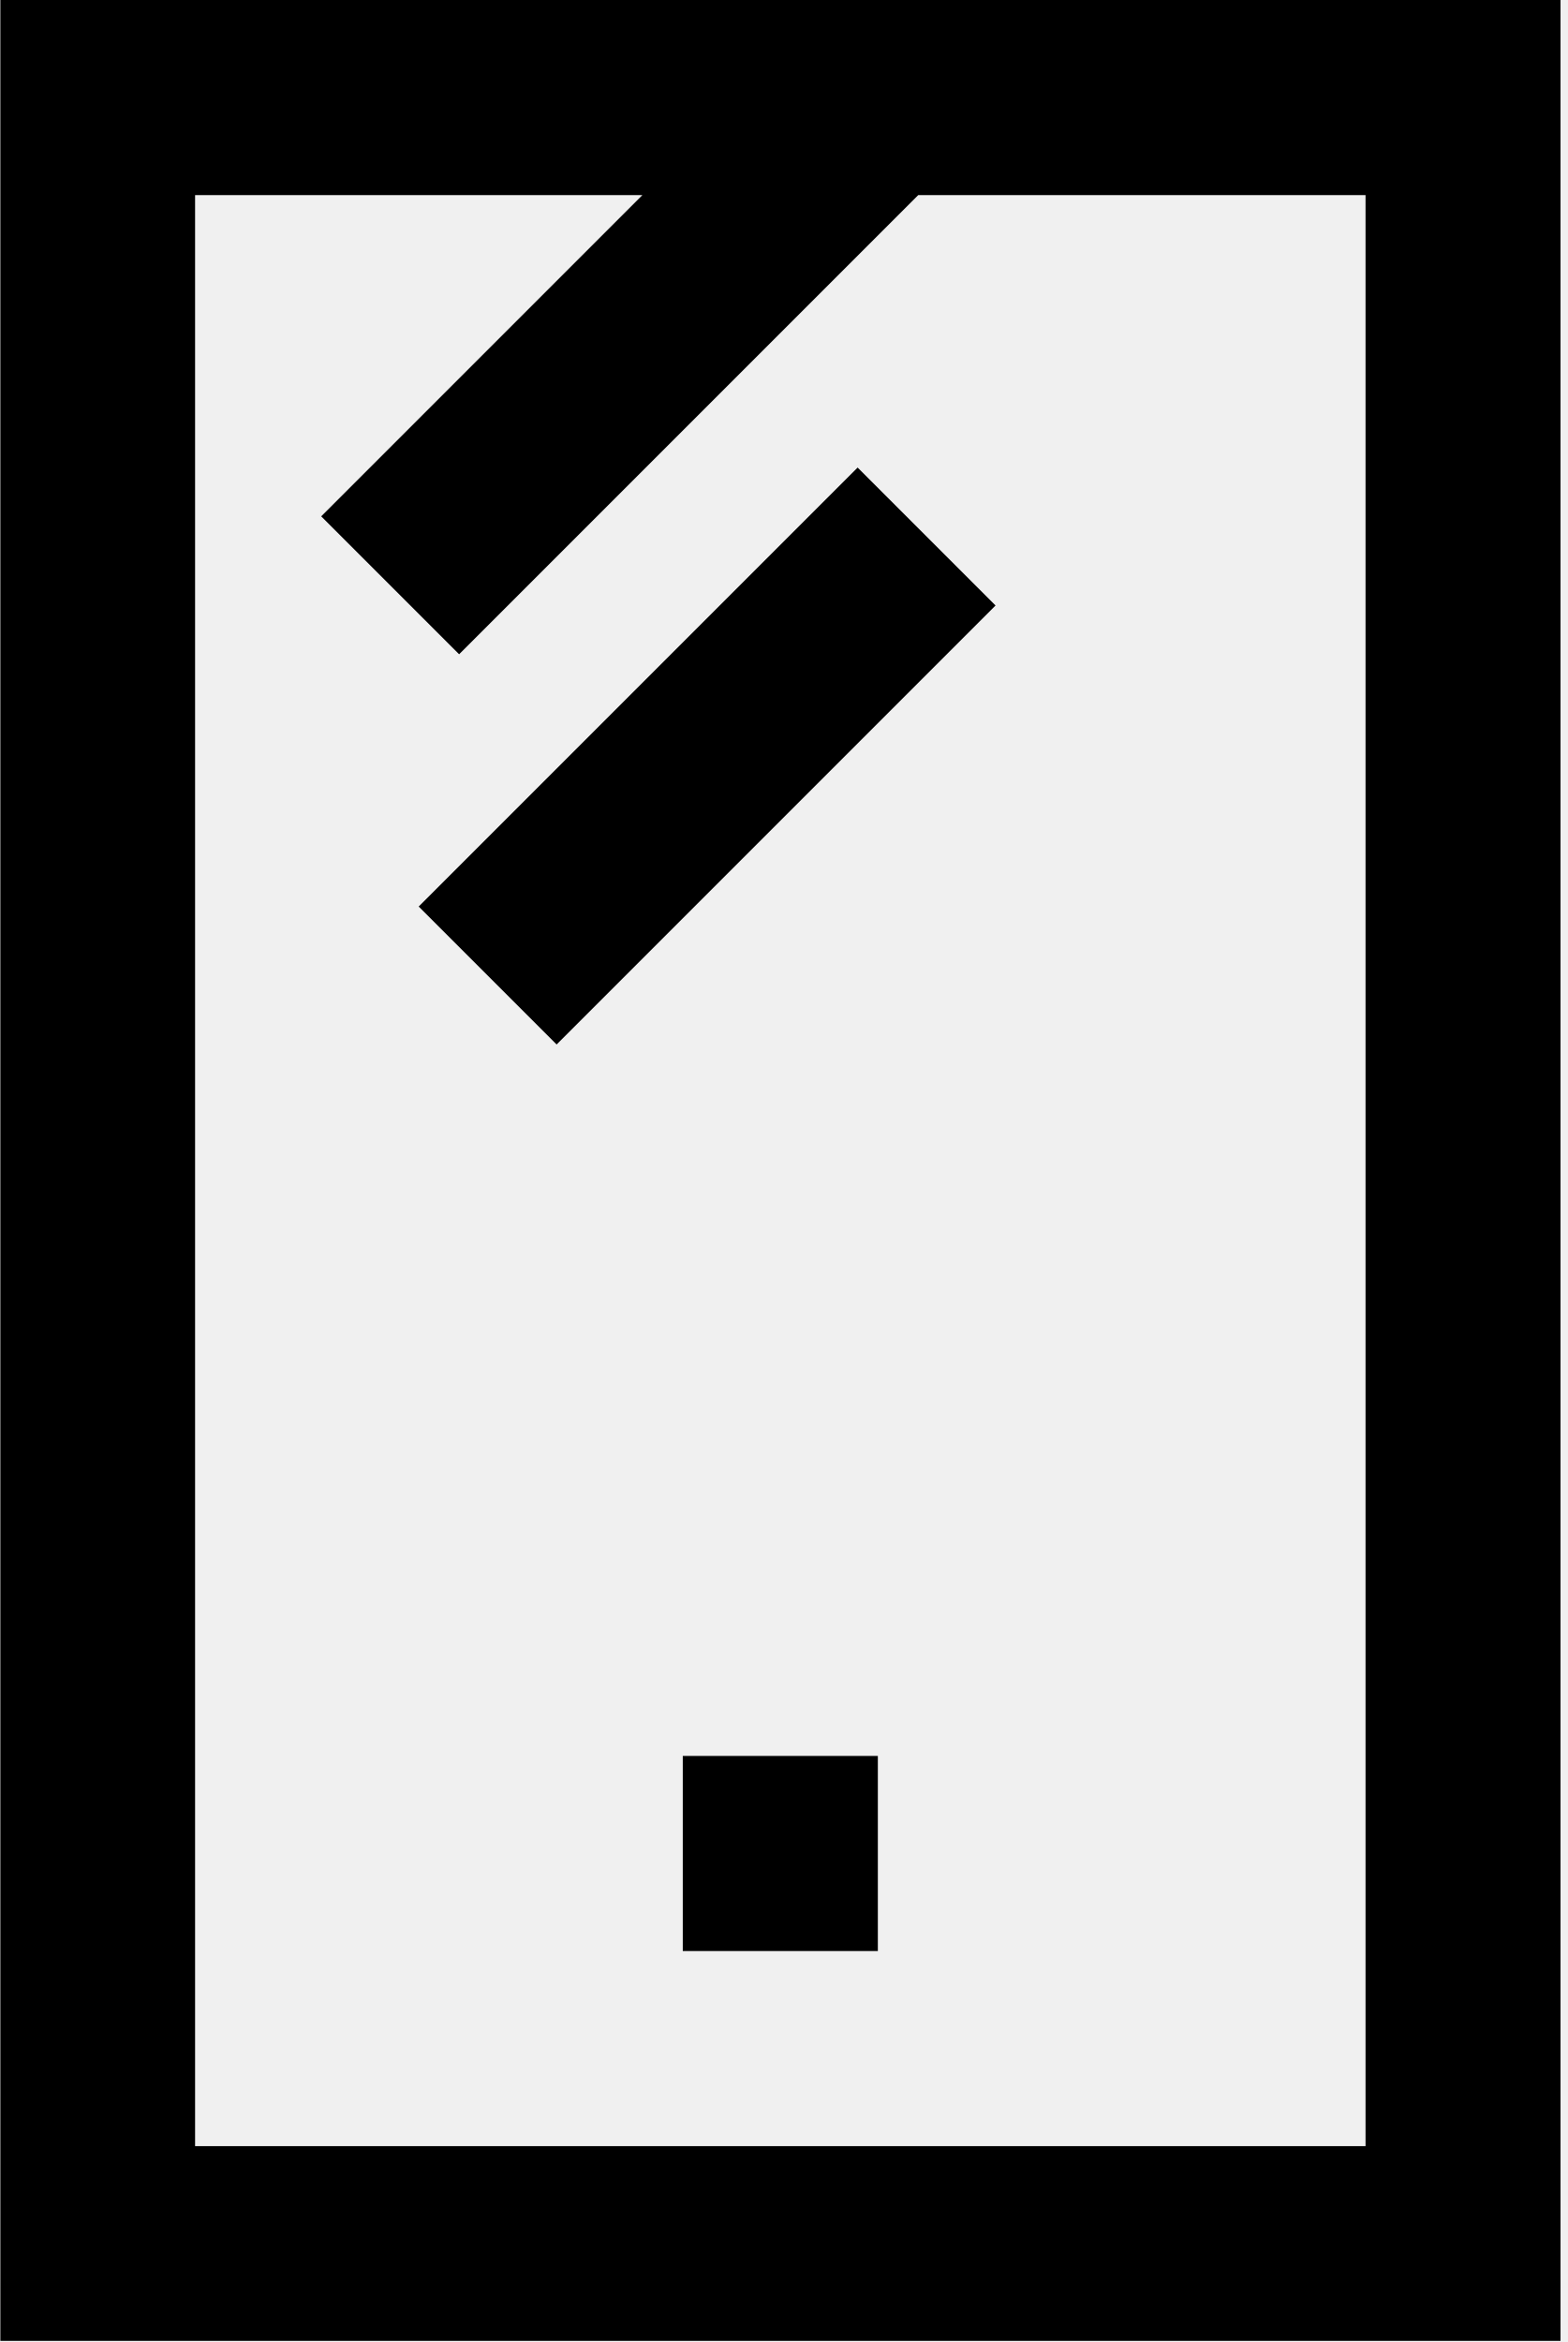
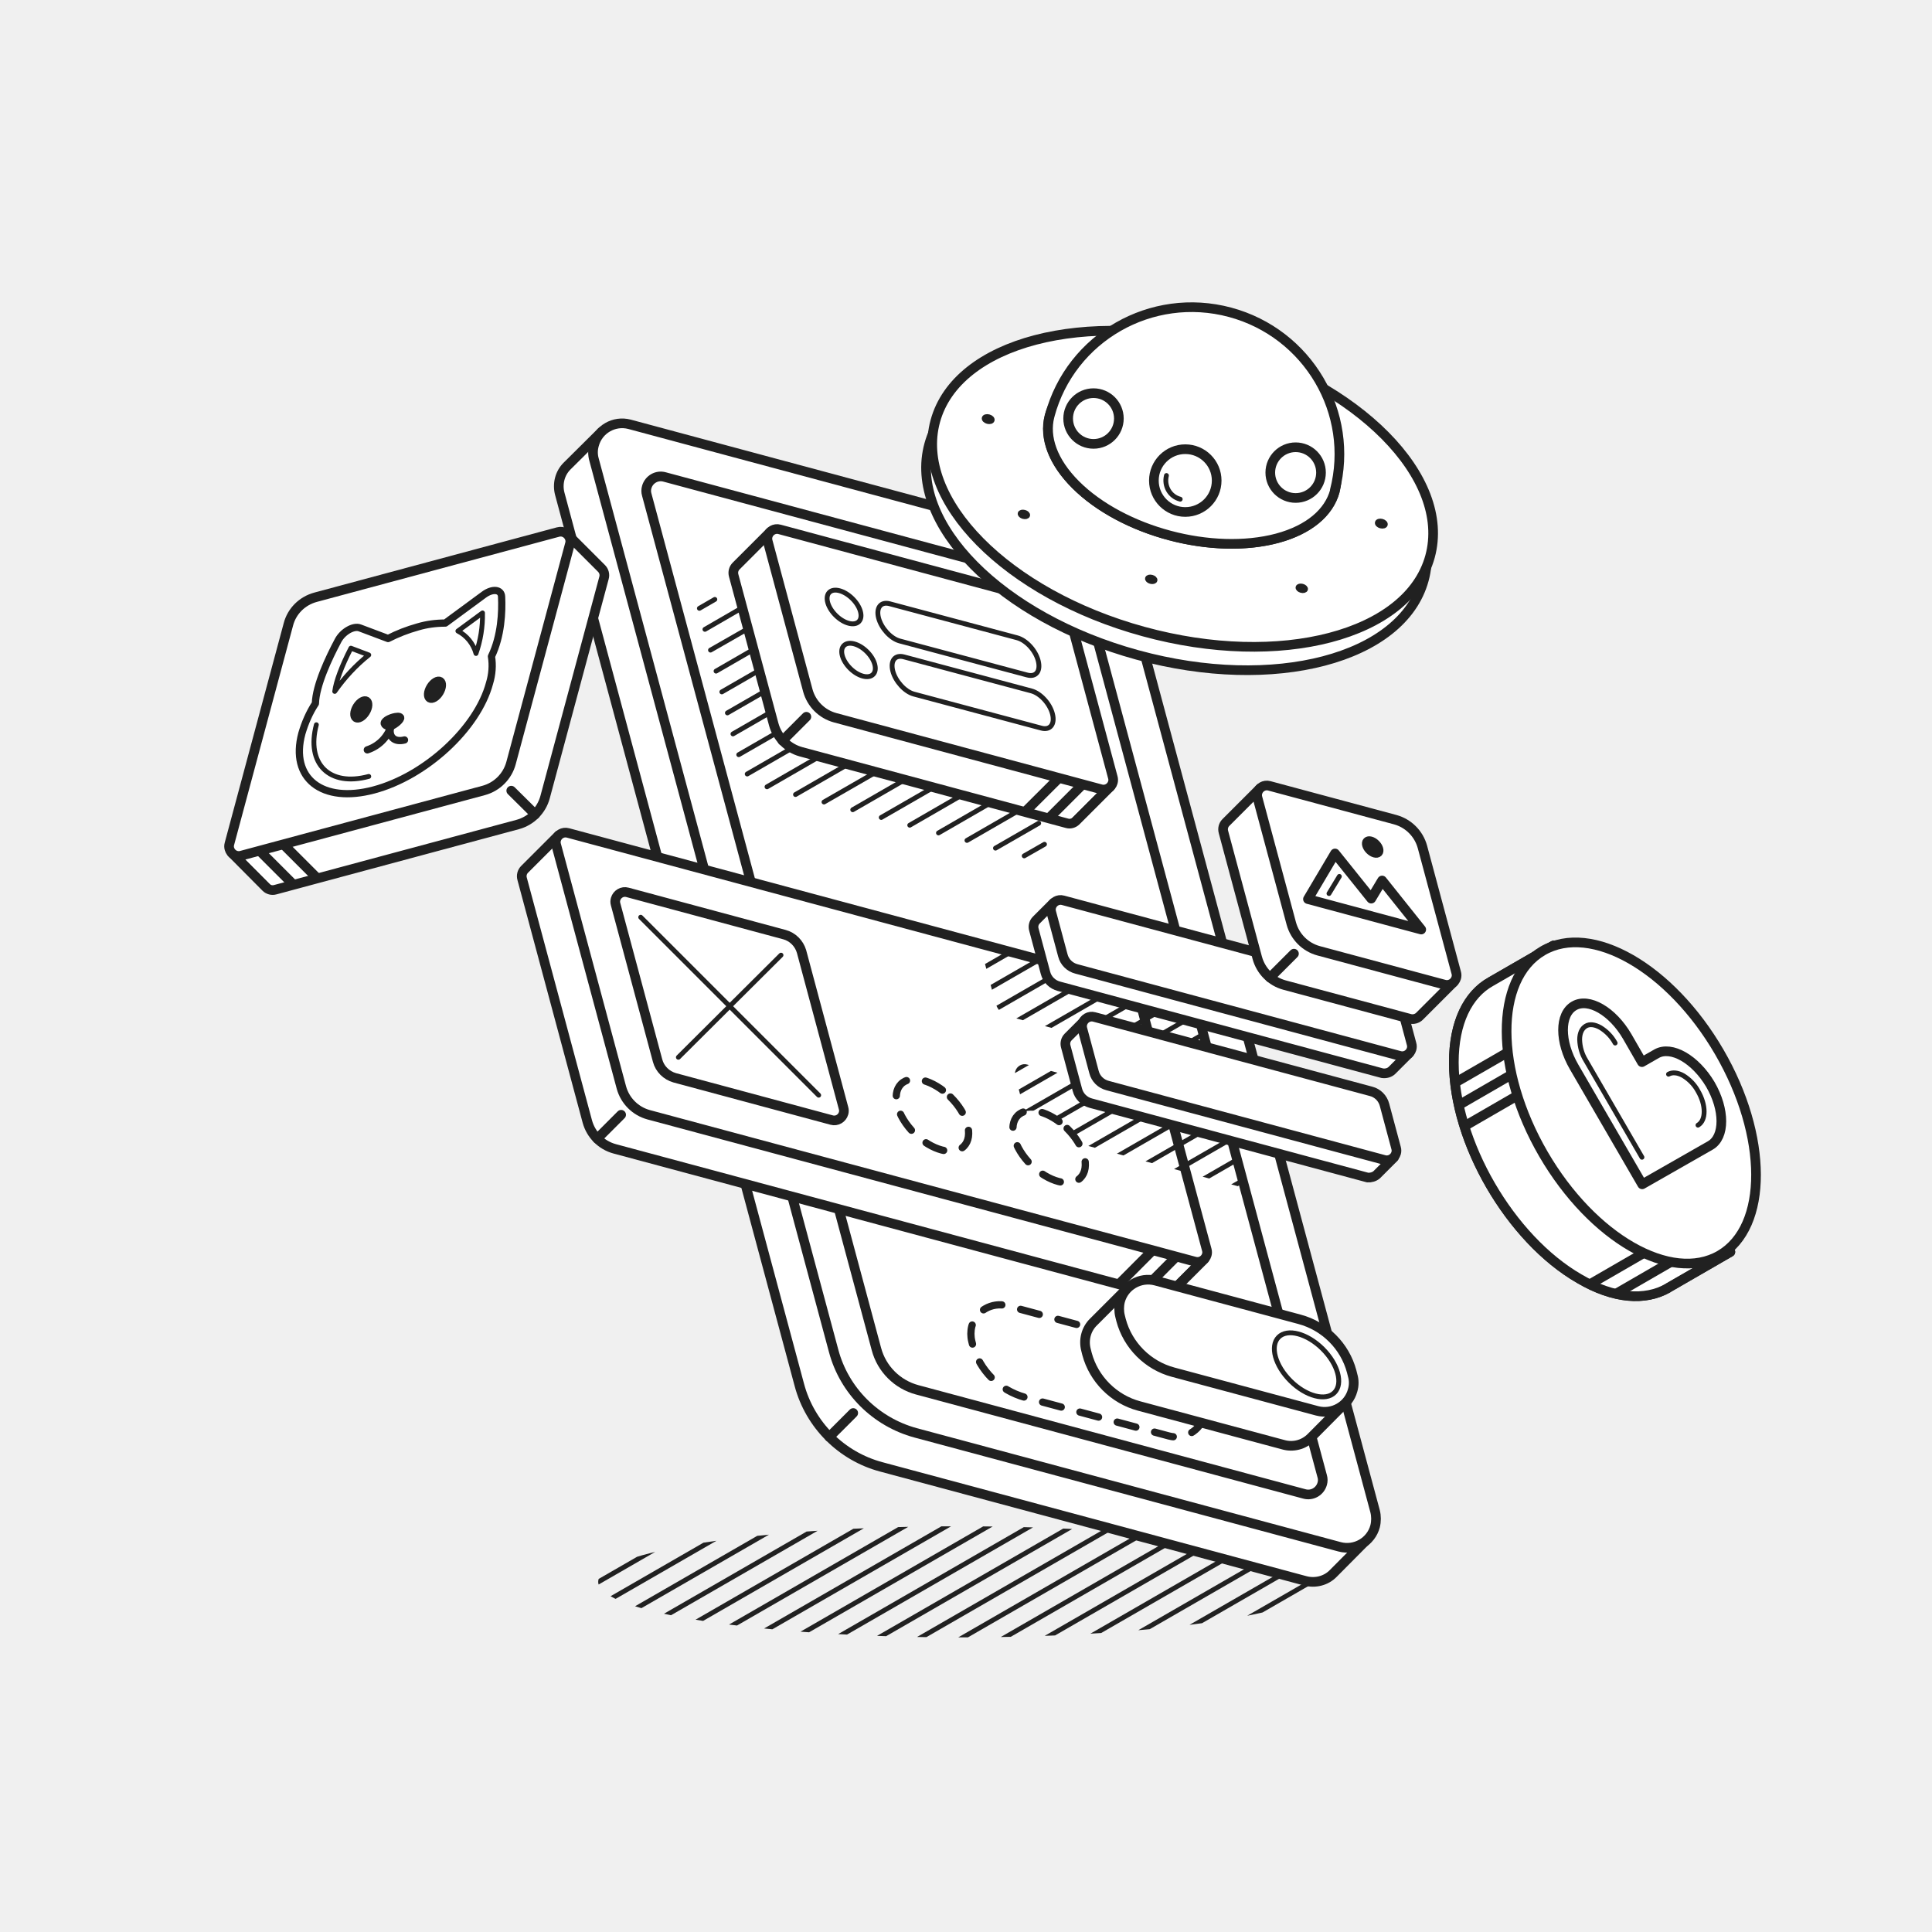
- <svg xmlns="http://www.w3.org/2000/svg" xmlns:xlink="http://www.w3.org/1999/xlink" width="81" height="121" viewBox="0 0 81 121">
-   <defs>
-     <path id="a" d="M.019 0H80.64v120.941H.019z" />
-   </defs>
-   <g fill="none" fill-rule="evenodd">
-     <g>
-       <mask id="b" fill="#fff">
-         <use xlink:href="#a" />
-       </mask>
-       <path fill="#000" d="M0 120.96h80.64V0H0v120.96zm70.56-10.08H10.08V10.08h23.113L16.597 26.677l7.126 7.126L47.447 10.08H70.56v100.8z" mask="url(#b)" />
-     </g>
-     <path fill="#000" d="M35.28 100.8h10.08V90.72H35.28zM21.635 46.837l22.68-22.68 7.127 7.126-22.68 22.68z" />
+ <svg xmlns="http://www.w3.org/2000/svg" xmlns:xlink="http://www.w3.org/1999/xlink" version="1.1" id="Isolation_Mode" x="0px" y="0px" viewBox="0 0 800 800" style="enable-background:new 0 0 800 800;" xml:space="preserve">
+   <style type="text/css">
+ 	.st0{clip-path:url(#SVGID_2_);}
+ 	.st1{fill:none;stroke:#212121;stroke-width:2;stroke-linecap:round;stroke-linejoin:round;}
+ 	.st2{fill:#FFFFFF;stroke:#212121;stroke-width:4;stroke-linecap:round;stroke-linejoin:round;}
+ 	.st3{clip-path:url(#SVGID_4_);}
+ 	.st4{fill:none;stroke:#212121;stroke-width:4;stroke-linecap:round;stroke-linejoin:round;}
+ 	.st5{clip-path:url(#SVGID_6_);}
+ 	.st6{clip-path:url(#SVGID_8_);}
+ 	.st7{clip-path:url(#SVGID_10_);}
+ 	.st8{clip-path:url(#SVGID_12_);}
+ 	.st9{fill:#FFE603;stroke:#212121;stroke-width:4;stroke-linecap:round;stroke-linejoin:round;}
+ 	.st10{fill:#212121;stroke:#212121;stroke-width:3;stroke-linecap:round;stroke-linejoin:round;}
+ 	.st11{clip-path:url(#SVGID_14_);}
+ 	.st12{fill:none;stroke:#212121;stroke-width:3;stroke-linecap:round;stroke-linejoin:round;}
+ 	.st13{fill:#FFFFFF;stroke:#212121;stroke-width:2;stroke-linecap:round;stroke-linejoin:round;}
+ 	.st14{fill:#FFFFFF;}
+ 	.st15{clip-path:url(#SVGID_16_);}
+ 	.st16{fill:#FFFFFF;stroke:#212121;stroke-width:3;stroke-linecap:round;stroke-linejoin:round;stroke-dasharray:8,8;}
+ 	.st17{fill:none;stroke:#212121;stroke-width:3;stroke-linecap:round;stroke-linejoin:round;stroke-dasharray:8,8;}
+ 	.st18{clip-path:url(#SVGID_18_);}
+ 	.st19{clip-path:url(#SVGID_20_);}
+ </style>
+   <g>
+     <defs>
+       <ellipse id="SVGID_1_" cx="397.7" cy="655" rx="150" ry="23" />
+     </defs>
+     <clipPath id="SVGID_2_">
+       <use xlink:href="#SVGID_1_" style="overflow:visible;" />
+     </clipPath>
+     <g class="st0">
+       <line class="st1" x1="-38.7" y1="730.1" x2="761.3" y2="269.1" />
+       <line class="st1" x1="-38.7" y1="740.1" x2="761.3" y2="279.1" />
+       <line class="st1" x1="-38.7" y1="750.1" x2="761.3" y2="289.1" />
+       <line class="st1" x1="-38.7" y1="760.1" x2="761.3" y2="299.1" />
+       <line class="st1" x1="-38.7" y1="770.1" x2="761.3" y2="309.1" />
+       <line class="st1" x1="-38.7" y1="780.1" x2="761.3" y2="319.1" />
+       <line class="st1" x1="-38.7" y1="790.1" x2="761.3" y2="329.1" />
+       <line class="st1" x1="-38.7" y1="800.1" x2="761.3" y2="339.1" />
+       <line class="st1" x1="-38.7" y1="810.1" x2="761.3" y2="349.1" />
+       <line class="st1" x1="-38.7" y1="820.1" x2="761.3" y2="359.1" />
+       <line class="st1" x1="-38.7" y1="830.1" x2="761.3" y2="369.1" />
+       <line class="st1" x1="-38.7" y1="840.1" x2="761.3" y2="379.1" />
+       <line class="st1" x1="-38.7" y1="850.1" x2="761.3" y2="389.1" />
+       <line class="st1" x1="-38.7" y1="860.1" x2="761.3" y2="399.1" />
+       <line class="st1" x1="-38.7" y1="870.1" x2="761.3" y2="409.1" />
+       <line class="st1" x1="-38.7" y1="880.1" x2="761.3" y2="419.1" />
+       <line class="st1" x1="-38.7" y1="890.1" x2="761.3" y2="429.1" />
+       <line class="st1" x1="-38.7" y1="900.1" x2="761.3" y2="439.1" />
+       <line class="st1" x1="-38.7" y1="910.1" x2="761.3" y2="449.1" />
+       <line class="st1" x1="-38.7" y1="920.1" x2="761.3" y2="459.1" />
+       <line class="st1" x1="-38.7" y1="930.1" x2="761.3" y2="469.1" />
+       <line class="st1" x1="-38.7" y1="940.1" x2="761.3" y2="479.1" />
+       <line class="st1" x1="-38.7" y1="950.1" x2="761.3" y2="489.1" />
+       <line class="st1" x1="-38.7" y1="960.1" x2="761.3" y2="499.1" />
+       <line class="st1" x1="-38.7" y1="970.1" x2="761.3" y2="509.1" />
+       <line class="st1" x1="-38.7" y1="980.1" x2="761.3" y2="519.1" />
+       <line class="st1" x1="-38.7" y1="990.1" x2="761.3" y2="529.1" />
+       <line class="st1" x1="-38.7" y1="1000.1" x2="761.3" y2="539.1" />
+       <line class="st1" x1="-38.7" y1="1010.1" x2="761.3" y2="549.1" />
+       <line class="st1" x1="-38.7" y1="1020.1" x2="761.3" y2="559.1" />
+       <line class="st1" x1="-38.7" y1="1030.1" x2="761.3" y2="569.1" />
+       <line class="st1" x1="-38.7" y1="1040.1" x2="761.3" y2="579.1" />
+       <line class="st1" x1="-38.7" y1="1050.1" x2="761.3" y2="589.1" />
+       <line class="st1" x1="-38.7" y1="1060.1" x2="761.3" y2="599.1" />
+       <line class="st1" x1="-38.7" y1="1070.1" x2="761.3" y2="609.1" />
+     </g>
+   </g>
+   <path class="st2" d="M249.1,178.8l-14.2,14.1l0,0c-3.1,3-4.2,7.5-3.1,11.6l99.2,369c4.4,16.5,17.4,29.5,33.9,33.9l175.6,47.2  c4.1,1.1,8.6,0,11.6-3.1l0,0l14.1-14.2L249.1,178.8z" />
+   <path class="st2" d="M436.3,222.9l-175.6-47.2c-6.4-1.7-13,2.1-14.7,8.5c-0.6,2-0.6,4.2,0,6.2l99.2,369  c4.4,16.5,17.4,29.4,33.9,33.9l175.6,47.2c6.4,1.7,13-2.1,14.7-8.5c0.5-2,0.5-4.2,0-6.2l-99.2-369  C465.7,240.2,452.8,227.3,436.3,222.9z" />
+   <path class="st2" d="M435.5,240.6l-160.3-43.1c-3.2-0.9-6.5,1-7.4,4.2c-0.3,1-0.3,2.1,0,3.1l95.1,353.8c2.2,8.3,8.7,14.7,16.9,16.9  l160.3,43.1c3.2,0.9,6.5-1,7.4-4.2c0.3-1,0.3-2.1,0-3.1l-95.1-353.8C450.2,249.3,443.7,242.8,435.5,240.6z" />
+   <path class="st2" d="M117.7,331.5l95.6-88.5l21.7-21.7l14.1,14.1c1,1,1.4,2.5,1,3.9l-24.4,90.8c-1.5,5.5-5.8,9.8-11.3,11.3  l-100.4,27c-1.4,0.4-2.9,0-3.9-1L96,353.2L117.7,331.5z" />
+   <g>
+     <defs>
+       <path id="SVGID_3_" d="M117.7,331.5l95.6-88.5l21.7-21.7l14.1,14.1c1,1,1.4,2.5,1,3.9l-24.4,90.8c-1.5,5.5-5.8,9.8-11.3,11.3    l-100.4,27c-1.4,0.4-2.9,0-3.9-1L96,353.2L117.7,331.5z" />
+     </defs>
+     <clipPath id="SVGID_4_">
+       <use xlink:href="#SVGID_3_" style="overflow:visible;" />
+     </clipPath>
+     <g class="st3">
+       <line class="st4" x1="137.2" y1="369.5" x2="104.8" y2="337.1" />
+       <line class="st4" x1="127.4" y1="372.2" x2="95" y2="339.8" />
+       <line class="st4" x1="117.6" y1="374.8" x2="85.2" y2="342.4" />
+     </g>
+   </g>
+   <path class="st2" d="M130.7,247.3l100.4-27c2.1-0.6,4.3,0.7,4.9,2.8c0.2,0.7,0.2,1.4,0,2.1L211.6,316c-1.5,5.5-5.8,9.8-11.3,11.3  l-100.4,27c-2.1,0.6-4.3-0.7-4.9-2.8c-0.2-0.7-0.2-1.4,0-2.1l24.4-90.8C120.8,253.1,125.1,248.8,130.7,247.3z" />
+   <line class="st4" x1="221.6" y1="337.2" x2="211.7" y2="327.4" />
+   <line class="st4" x1="343.4" y1="595" x2="353.3" y2="585.1" />
+   <path class="st2" d="M231.3,345.9L217.2,360l0,0c-1,1-1.4,2.5-1,3.9l27,100.5c1.5,5.5,5.8,9.8,11.3,11.3l226.2,60.8  c1.4,0.4,2.9,0,3.9-1l0,0l14.1-14.1L231.3,345.9z" />
+   <g>
+     <defs>
+       <path id="SVGID_5_" d="M231.3,345.9L217.2,360l0,0c-1,1-1.4,2.5-1,3.9l27,100.5c1.5,5.5,5.8,9.8,11.3,11.3l226.2,60.8    c1.4,0.4,2.9,0,3.9-1l0,0l14.1-14.1L231.3,345.9z" />
+     </defs>
+     <clipPath id="SVGID_6_">
+       <use xlink:href="#SVGID_5_" style="overflow:visible;" />
+     </clipPath>
+     <g class="st5">
+       <line class="st4" x1="451" y1="544.1" x2="483.3" y2="511.7" />
+       <line class="st4" x1="460.8" y1="546.7" x2="493.1" y2="514.3" />
+       <line class="st4" x1="470.6" y1="549.4" x2="503" y2="517" />
+     </g>
+   </g>
+   <path class="st2" d="M461.4,405.7l-226.2-60.8c-2.1-0.6-4.3,0.7-4.9,2.8c-0.2,0.7-0.2,1.4,0,2.1l27,100.5c1.5,5.5,5.8,9.8,11.3,11.3  l226.2,60.8c2.1,0.6,4.3-0.7,4.9-2.8c0.2-0.7,0.2-1.4,0-2.1l-27-100.4C471.2,411.5,466.9,407.1,461.4,405.7z" />
+   <line class="st4" x1="247.3" y1="471.5" x2="257.2" y2="461.6" />
+   <path class="st4" d="M324.8,387l-65-17.5c-2.1-0.6-4.3,0.7-4.9,2.8c-0.2,0.7-0.2,1.4,0,2.1l17.4,64.8c0.9,3.4,3.6,6.1,7.1,7.1  l65,17.5c2.1,0.6,4.3-0.7,4.9-2.8c0.2-0.7,0.2-1.4,0-2.1L331.9,394C330.9,390.6,328.2,387.9,324.8,387z" />
+   <line class="st1" x1="323.4" y1="395.5" x2="280.9" y2="437.8" />
+   <line class="st1" x1="339" y1="453.5" x2="265.3" y2="379.8" />
+   <g>
+     <defs>
+       <path id="SVGID_7_" d="M435.5,240.6l-160.3-43.1c-3.2-0.9-6.5,1-7.4,4.2c-0.3,1-0.3,2.1,0,3.1l95.1,353.8    c2.2,8.3,8.7,14.7,16.9,16.9l160.3,43.1c3.2,0.9,6.5-1,7.4-4.2c0.3-1,0.3-2.1,0-3.1l-95.1-353.8    C450.2,249.3,443.7,242.8,435.5,240.6z" />
+     </defs>
+     <clipPath id="SVGID_8_">
+       <use xlink:href="#SVGID_7_" style="overflow:visible;" />
+     </clipPath>
+     <g class="st6">
+       <g>
+         <defs>
+           <path id="SVGID_9_" d="M539.9,471.6l-114.6-30.8c-2.1-0.6-4.3,0.7-4.9,2.8c-0.2,0.7-0.2,1.4,0,2.1l4.8,17.9      c0.7,2.8,2.9,4.9,5.6,5.6L545.4,500c2.1,0.6,4.3-0.7,4.9-2.8c0.2-0.7,0.2-1.4,0-2.1l-4.8-17.9      C544.8,474.5,542.6,472.4,539.9,471.6z" />
+         </defs>
+         <clipPath id="SVGID_10_">
+           <use xlink:href="#SVGID_9_" style="overflow:visible;" />
+         </clipPath>
+         <g class="st7">
+           <line class="st1" x1="59.3" y1="521.2" x2="859.3" y2="60.2" />
+           <line class="st1" x1="59.3" y1="531.2" x2="859.3" y2="70.2" />
+           <line class="st1" x1="59.3" y1="541.2" x2="859.3" y2="80.2" />
+           <line class="st1" x1="59.3" y1="551.2" x2="859.3" y2="90.2" />
+           <line class="st1" x1="59.3" y1="561.2" x2="859.3" y2="100.2" />
+           <line class="st1" x1="59.3" y1="571.2" x2="859.3" y2="110.2" />
+           <line class="st1" x1="59.3" y1="581.2" x2="859.3" y2="120.2" />
+           <line class="st1" x1="59.3" y1="591.2" x2="859.3" y2="130.2" />
+           <line class="st1" x1="59.3" y1="601.2" x2="859.3" y2="140.2" />
+           <line class="st1" x1="59.3" y1="611.2" x2="859.3" y2="150.2" />
+           <line class="st1" x1="59.3" y1="621.2" x2="859.3" y2="160.2" />
+           <line class="st1" x1="59.3" y1="631.2" x2="859.3" y2="170.2" />
+           <line class="st1" x1="59.3" y1="641.2" x2="859.3" y2="180.2" />
+           <line class="st1" x1="59.3" y1="651.2" x2="859.3" y2="190.2" />
+           <line class="st1" x1="59.3" y1="661.2" x2="859.3" y2="200.2" />
+           <line class="st1" x1="59.3" y1="671.2" x2="859.3" y2="210.2" />
+           <line class="st1" x1="59.3" y1="681.2" x2="859.3" y2="220.2" />
+           <line class="st1" x1="59.3" y1="691.2" x2="859.3" y2="230.2" />
+           <line class="st1" x1="59.3" y1="701.2" x2="859.3" y2="240.2" />
+           <line class="st1" x1="59.3" y1="711.2" x2="859.3" y2="250.2" />
+           <line class="st1" x1="59.3" y1="721.2" x2="859.3" y2="260.2" />
+           <line class="st1" x1="59.3" y1="731.2" x2="859.3" y2="270.2" />
+           <line class="st1" x1="59.3" y1="741.2" x2="859.3" y2="280.2" />
+           <line class="st1" x1="59.3" y1="751.2" x2="859.3" y2="290.2" />
+           <line class="st1" x1="59.3" y1="761.2" x2="859.3" y2="300.2" />
+           <line class="st1" x1="59.3" y1="771.2" x2="859.3" y2="310.2" />
+           <line class="st1" x1="59.3" y1="781.2" x2="859.3" y2="320.2" />
+           <line class="st1" x1="59.3" y1="791.2" x2="859.3" y2="330.2" />
+           <line class="st1" x1="59.3" y1="801.2" x2="859.3" y2="340.2" />
+           <line class="st1" x1="59.3" y1="811.2" x2="859.3" y2="350.2" />
+           <line class="st1" x1="59.3" y1="821.2" x2="859.3" y2="360.2" />
+           <line class="st1" x1="59.3" y1="831.2" x2="859.3" y2="370.2" />
+           <line class="st1" x1="59.3" y1="841.2" x2="859.3" y2="380.2" />
+           <line class="st1" x1="59.3" y1="851.2" x2="859.3" y2="390.2" />
+           <line class="st1" x1="59.3" y1="861.2" x2="859.3" y2="400.2" />
+         </g>
+       </g>
+       <g>
+         <defs>
+           <path id="SVGID_11_" d="M546.2,428.5l-133.9-36c-2.1-0.6-4.3,0.7-4.9,2.8c-0.2,0.7-0.2,1.4,0,2.1l4.8,17.9      c0.7,2.8,2.9,4.9,5.6,5.6l133.9,36c2.1,0.6,4.3-0.7,4.9-2.8c0.2-0.7,0.2-1.4,0-2.1l-4.8-17.9C551.1,431.4,549,429.2,546.2,428.5      z" />
+         </defs>
+         <clipPath id="SVGID_12_">
+           <use xlink:href="#SVGID_11_" style="overflow:visible;" />
+         </clipPath>
+         <g class="st8">
+           <line class="st1" x1="59.3" y1="521.2" x2="859.3" y2="60.2" />
+           <line class="st1" x1="59.3" y1="531.2" x2="859.3" y2="70.2" />
+           <line class="st1" x1="59.3" y1="541.2" x2="859.3" y2="80.2" />
+           <line class="st1" x1="59.3" y1="551.2" x2="859.3" y2="90.2" />
+           <line class="st1" x1="59.3" y1="561.2" x2="859.3" y2="100.2" />
+           <line class="st1" x1="59.3" y1="571.2" x2="859.3" y2="110.2" />
+           <line class="st1" x1="59.3" y1="581.2" x2="859.3" y2="120.2" />
+           <line class="st1" x1="59.3" y1="591.2" x2="859.3" y2="130.2" />
+           <line class="st1" x1="59.3" y1="601.2" x2="859.3" y2="140.2" />
+           <line class="st1" x1="59.3" y1="611.2" x2="859.3" y2="150.2" />
+           <line class="st1" x1="59.3" y1="621.2" x2="859.3" y2="160.2" />
+           <line class="st1" x1="59.3" y1="631.2" x2="859.3" y2="170.2" />
+           <line class="st1" x1="59.3" y1="641.2" x2="859.3" y2="180.2" />
+           <line class="st1" x1="59.3" y1="651.2" x2="859.3" y2="190.2" />
+           <line class="st1" x1="59.3" y1="661.2" x2="859.3" y2="200.2" />
+           <line class="st1" x1="59.3" y1="671.2" x2="859.3" y2="210.2" />
+           <line class="st1" x1="59.3" y1="681.2" x2="859.3" y2="220.2" />
+           <line class="st1" x1="59.3" y1="691.2" x2="859.3" y2="230.2" />
+           <line class="st1" x1="59.3" y1="701.2" x2="859.3" y2="240.2" />
+           <line class="st1" x1="59.3" y1="711.2" x2="859.3" y2="250.2" />
+           <line class="st1" x1="59.3" y1="721.2" x2="859.3" y2="260.2" />
+           <line class="st1" x1="59.3" y1="731.2" x2="859.3" y2="270.2" />
+           <line class="st1" x1="59.3" y1="741.2" x2="859.3" y2="280.2" />
+           <line class="st1" x1="59.3" y1="751.2" x2="859.3" y2="290.2" />
+           <line class="st1" x1="59.3" y1="761.2" x2="859.3" y2="300.2" />
+           <line class="st1" x1="59.3" y1="771.2" x2="859.3" y2="310.2" />
+           <line class="st1" x1="59.3" y1="781.2" x2="859.3" y2="320.2" />
+           <line class="st1" x1="59.3" y1="791.2" x2="859.3" y2="330.2" />
+           <line class="st1" x1="59.3" y1="801.2" x2="859.3" y2="340.2" />
+           <line class="st1" x1="59.3" y1="811.2" x2="859.3" y2="350.2" />
+           <line class="st1" x1="59.3" y1="821.2" x2="859.3" y2="360.2" />
+           <line class="st1" x1="59.3" y1="831.2" x2="859.3" y2="370.2" />
+           <line class="st1" x1="59.3" y1="841.2" x2="859.3" y2="380.2" />
+           <line class="st1" x1="59.3" y1="851.2" x2="859.3" y2="390.2" />
+           <line class="st1" x1="59.3" y1="861.2" x2="859.3" y2="400.2" />
+         </g>
+       </g>
+     </g>
+   </g>
+   <path class="st9" d="M690.6,533.4l0.1-0.1l25.8-14.9l-73.2-126.9l-26,15l0,0c-9.5,5.3-15.3,16.9-15.3,33.4c0,32.9,23.3,73.1,52,89.6  C668.3,537.9,681.2,538.7,690.6,533.4L690.6,533.4L690.6,533.4z" />
+   <polyline class="st1" points="289.6,251.9 296,248.2 296,248.2 " />
+   <line class="st1" x1="307.8" y1="251.4" x2="291.9" y2="260.6" />
+   <line class="st1" x1="319.7" y1="254.6" x2="294.2" y2="269.2" />
+   <line class="st1" x1="331.5" y1="257.7" x2="296.5" y2="277.9" />
+   <line class="st1" x1="343.3" y1="260.9" x2="298.9" y2="286.5" />
+   <line class="st1" x1="355.2" y1="264.1" x2="301.2" y2="295.2" />
+   <line class="st1" x1="367" y1="267.3" x2="303.5" y2="303.9" />
+   <line class="st1" x1="378.8" y1="270.5" x2="305.9" y2="312.5" />
+   <polyline class="st1" points="309.4,320.5 390.7,273.6 390.7,273.6 " />
+   <polyline class="st1" points="317.6,325.8 402.5,276.8 402.5,276.8 " />
+   <line class="st1" x1="411.8" y1="281.5" x2="329.4" y2="329" />
+   <line class="st1" x1="416.2" y1="289" x2="341.2" y2="332.1" />
+   <line class="st1" x1="418.5" y1="297.6" x2="353.1" y2="335.3" />
+   <line class="st1" x1="420.8" y1="306.3" x2="364.9" y2="338.5" />
+   <line class="st1" x1="423.1" y1="314.9" x2="376.7" y2="341.7" />
+   <polyline class="st1" points="388.6,344.9 388.6,344.9 425.5,323.6 " />
+   <line class="st1" x1="427.8" y1="332.2" x2="400.4" y2="348" />
+   <line class="st1" x1="430.1" y1="340.9" x2="412.2" y2="351.2" />
+   <line class="st1" x1="432.5" y1="349.6" x2="424.1" y2="354.4" />
+   <path class="st2" d="M576.4,443.2l7.1-7.1l-9.5-9.4l-1.4-5.2c-0.7-2.8-2.9-4.9-5.7-5.6l-121.3-32.6l-9.4-9.4l-7.1,7.1l0,0  c-1,1-1.4,2.5-1,3.9l4.8,17.9c0.7,2.8,2.9,4.9,5.6,5.6l133.9,36C573.9,444.6,575.4,444.2,576.4,443.2z" />
+   <path class="st2" d="M570.1,486.4l7.1-7.1l-9.4-9.4l-1.4-5.2c-0.7-2.8-2.9-4.9-5.7-5.6l-101.9-27.4l-9.4-9.4l-7.1,7.1l0,0  c-1,1-1.4,2.5-1,3.9l4.8,17.9c0.7,2.8,2.9,4.9,5.6,5.6l114.6,30.8C567.6,487.7,569.1,487.3,570.1,486.4z" />
+   <path class="st2" d="M567.7,451.9l-114.6-30.8c-2.1-0.6-4.3,0.7-4.9,2.8c-0.2,0.7-0.2,1.4,0,2.1l4.8,17.9c0.7,2.8,2.9,4.9,5.6,5.6  l114.6,30.8c2.1,0.6,4.3-0.7,4.9-2.8c0.2-0.7,0.2-1.4,0-2.1l-4.8-17.9C572.6,454.8,570.5,452.6,567.7,451.9z" />
+   <path class="st2" d="M574.1,408.8l-133.9-36c-2.1-0.6-4.3,0.7-4.9,2.8c-0.2,0.7-0.2,1.4,0,2.1l4.8,17.9c0.7,2.8,2.9,4.9,5.6,5.6  l133.9,36c2.1,0.6,4.3-0.7,4.9-2.8c0.2-0.7,0.2-1.4,0-2.1l-4.8-17.9C579,411.6,576.8,409.5,574.1,408.8z" />
+   <path class="st2" d="M587.8,420.8l14.1-14.1l-80.2-80.2l-14.1,14.1l0,0c-1,1-1.4,2.5-1,3.9l14,52.1c1.5,5.5,5.8,9.8,11.3,11.3  l52.1,14C585.3,422.2,586.8,421.8,587.8,420.8z" />
+   <path class="st2" d="M577.7,339.4l-52.1-14c-2.1-0.6-4.3,0.7-4.9,2.8c-0.2,0.7-0.2,1.4,0,2.1l14,52.1c1.5,5.5,5.8,9.8,11.3,11.3  l52.1,14c2.1,0.6,4.3-0.7,4.9-2.8c0.2-0.7,0.2-1.4,0-2.1l-14-52.1C587.5,345.2,583.2,340.9,577.7,339.4z" />
+   <polygon class="st2" points="588.5,384.9 572.3,364.6 567.8,372.1 552.8,353.4 541.6,372.3 " />
+   <ellipse transform="matrix(0.7033 -0.7109 0.7109 0.7033 -80.6629 508.1606)" class="st10" cx="568.4" cy="350.7" rx="2.1" ry="3.6" />
+   <line class="st1" x1="554.6" y1="362.9" x2="550.3" y2="370" />
+   <path class="st2" d="M445.6,339.9l14.1-14.1l-21.7-21.7l-8-29.8c-1.5-5.5-5.8-9.8-11.3-11.3l-78.1-21l0,0l-21.7-21.7l-14.1,14.1l0,0  c-1,1-1.4,2.5-1,3.9l16.6,61.7c1.5,5.5,5.8,9.8,11.3,11.3l110.1,29.6C443.1,341.3,444.6,340.9,445.6,339.9z" />
+   <g>
+     <defs>
+       <path id="SVGID_13_" d="M445.6,339.9l14.1-14.1l-21.7-21.7l-8-29.8c-1.5-5.5-5.8-9.8-11.3-11.3l-78.1-21l0,0l-21.7-21.7    l-14.1,14.1l0,0c-1,1-1.4,2.5-1,3.9l16.6,61.7c1.5,5.5,5.8,9.8,11.3,11.3l110.1,29.6C443.1,341.3,444.6,340.9,445.6,339.9z" />
+     </defs>
+     <clipPath id="SVGID_14_">
+       <use xlink:href="#SVGID_13_" style="overflow:visible;" />
+     </clipPath>
+     <g class="st11">
+       <line class="st4" x1="420.4" y1="340.2" x2="452.8" y2="307.9" />
+       <line class="st4" x1="430.2" y1="342.9" x2="462.6" y2="310.5" />
+       <line class="st4" x1="440" y1="345.5" x2="472.4" y2="313.1" />
+     </g>
+   </g>
+   <path class="st2" d="M460.8,321.9l-16.6-61.8c-1.5-5.5-5.8-9.8-11.3-11.3l-110.1-29.6c-2.1-0.6-4.3,0.7-4.9,2.8  c-0.2,0.7-0.2,1.4,0,2.1l16.6,61.8c1.5,5.5,5.8,9.8,11.3,11.3l110.1,29.6c2.1,0.6,4.3-0.7,4.9-2.8C461,323.3,461,322.6,460.8,321.9z  " />
+   <ellipse transform="matrix(0.264 -0.9645 0.9645 0.264 153.9792 625.9833)" class="st2" cx="487.2" cy="212.1" rx="61.3" ry="106.2" />
+   <ellipse transform="matrix(0.264 -0.9645 0.9645 0.264 165.1988 621.3698)" class="st2" cx="489.8" cy="202.4" rx="61.3" ry="106.2" />
+   <ellipse transform="matrix(0.2536 -0.9673 0.9673 0.2536 186.9099 617.7205)" class="st2" cx="493.7" cy="187.7" rx="35.2" ry="61.1" />
+   <line class="st4" x1="525.9" y1="404.8" x2="535.8" y2="394.9" />
+   <line class="st4" x1="324" y1="306.7" x2="333.9" y2="296.8" />
+   <ellipse transform="matrix(0.5243 -0.8515 0.8515 0.5243 -157.5007 289.227)" class="st10" cx="180.1" cy="285.6" rx="4.4" ry="2.4" />
+   <ellipse transform="matrix(0.5243 -0.8515 0.8515 0.5243 -179.0029 267.1042)" class="st10" cx="149.6" cy="293.8" rx="4.4" ry="2.4" />
+   <path class="st10" d="M165.9,297.1c-0.3-0.8-2.2-0.4-3-0.2s-2.8,0.9-3.6,2s0.9,2.2,2.6,1.9C163.6,300.2,166.2,298,165.9,297.1z" />
+   <path class="st12" d="M167.5,306.4c-4.3,1.1-6.8-1.4-5.7-5.6" />
+   <path class="st12" d="M152.1,310.5c4.6-1.5,8.3-5.1,9.8-9.8" />
+   <path class="st12" d="M203.5,271.8c4.1-8.5,4.5-18.5,4.2-24.7c-0.1-3.1-3.8-3.5-7.4-0.8l-15.9,11.7c-3.9,0-7.7,0.5-11.4,1.6  c-4.3,1.2-8.4,2.8-12.3,4.8L149,260c-2.6-1-7.1,1.6-9,5.2c-3.9,7.3-9.2,18.6-9.4,26.1c-2.5,3.8-4.3,8-5.6,12.4  c-5,18.6,8.4,29.1,29.8,23.4s42.9-25.5,47.9-44.2C203.8,279.3,204.1,275.5,203.5,271.8z" />
+   <path class="st1" d="M145.3,268.4l7.4,2.8c-5.4,4.3-10.1,9.4-14.1,15.1C139.1,282.2,141.5,275.8,145.3,268.4z" />
+   <path class="st1" d="M197.1,270.6c-1.1-4-3.8-7.4-7.5-9.3l10.2-7.5C199.9,259.5,199,265.2,197.1,270.6z" />
+   <path class="st1" d="M152.7,321.5c-16.3,4.4-26-5.2-21.7-21.4" />
+   <ellipse transform="matrix(0.2536 -0.9673 0.9673 0.2536 110.4105 569.1238)" class="st1" cx="424" cy="213" rx="0.9" ry="1.6" />
+   <ellipse transform="matrix(0.2536 -0.9673 0.9673 0.2536 166.6862 703.3026)" class="st1" cx="539.1" cy="243.6" rx="0.9" ry="1.6" />
+   <ellipse transform="matrix(0.2536 -0.9673 0.9673 0.2536 217.2073 715.1302)" class="st1" cx="572" cy="216.8" rx="1" ry="1.7" />
+   <ellipse transform="matrix(0.2536 -0.9673 0.9673 0.2536 137.5905 525.3693)" class="st1" cx="409.2" cy="173.5" rx="1" ry="1.7" />
+   <ellipse transform="matrix(0.2496 -0.9684 0.9684 0.2496 125.4001 641.6533)" class="st1" cx="476.7" cy="239.9" rx="0.9" ry="1.6" />
+   <path class="st2" d="M552.7,203.4c-2.4,8.7-10.5,15.9-23.9,19.5c-26.7,7.1-64-2.8-83.4-22.2c-9.6-9.6-13-19.7-10.8-28.3  c0-0.1,0-0.2,0.1-0.3v-0.1c8.7-32.3,42.1-51.4,74.6-42.7c32.4,8.7,51.7,41.7,43.4,73.8C552.7,203.2,552.7,203.3,552.7,203.4z" />
+   <circle class="st2" cx="490.8" cy="199" r="13" />
+   <path class="st13" d="M488.7,206.7c-4.3-1.1-6.8-5.5-5.7-9.8" />
+   <circle class="st2" cx="536.5" cy="195.7" r="10.5" />
+   <circle class="st2" cx="452.8" cy="173.3" r="10.5" />
+   <path class="st14" d="M690.6,533.4l0.1-0.1l25.8-14.9l-73.2-126.9l-26,15l0,0c-9.5,5.3-15.3,16.9-15.3,33.4  c0,32.9,23.3,73.1,52,89.6C668.3,537.9,681.2,538.7,690.6,533.4L690.6,533.4L690.6,533.4z" />
+   <g>
+     <defs>
+       <path id="SVGID_15_" d="M690.6,533.4l0.1-0.1l25.8-14.9l-73.2-126.9l-26,15l0,0c-9.5,5.3-15.3,16.9-15.3,33.4    c0,32.9,23.3,73.1,52,89.6C668.3,537.9,681.2,538.7,690.6,533.4L690.6,533.4L690.6,533.4z" />
+     </defs>
+     <clipPath id="SVGID_16_">
+       <use xlink:href="#SVGID_15_" style="overflow:visible;" />
+     </clipPath>
+     <g class="st15">
+       <line class="st4" x1="587.3" y1="457.1" x2="627" y2="434.2" />
+       <line class="st4" x1="596.1" y1="462.2" x2="635.7" y2="439.3" />
+       <line class="st4" x1="604.9" y1="467.2" x2="644.5" y2="444.3" />
+       <line class="st4" x1="658.8" y1="531.5" x2="698.4" y2="508.6" />
+       <line class="st4" x1="667.6" y1="536.6" x2="707.2" y2="513.7" />
+       <line class="st4" x1="676.4" y1="541.6" x2="716" y2="518.8" />
+     </g>
+   </g>
+   <path class="st4" d="M690.6,533.4l0.1-0.1l25.8-14.9l-73.2-126.9l-26,15l0,0c-9.5,5.3-15.3,16.9-15.3,33.4c0,32.9,23.3,73.1,52,89.6  C668.3,537.9,681.2,538.7,690.6,533.4L690.6,533.4L690.6,533.4z" />
+   <ellipse transform="matrix(0.8645 -0.5026 0.5026 0.8645 -138.0144 401.4127)" class="st2" cx="675.5" cy="456.7" rx="42.1" ry="72.9" />
+   <path class="st2" d="M686,436.3l-6.1,3.5l-6.1-10.6c-6.1-10.5-16-16.2-22-12.7l0,0c-6.1,3.5-6.1,14.8,0,25.3l28.2,48.6l28.2-16.1  c6.1-3.5,6.1-14.8,0-25.3l0,0C702,438.6,692.1,432.9,686,436.3z" />
+   <path class="st1" d="M679.9,479.2L656.6,439c-1.6-2.6-2.4-5.5-2.5-8.5c0-2.7,0.9-4.6,2.5-5.6s3.8-0.7,6.1,0.6  c2.6,1.6,4.7,3.8,6.1,6.4" />
+   <path class="st1" d="M690.9,444.8c1.6-0.9,3.8-0.7,6.1,0.6c2.6,1.6,4.7,3.8,6.1,6.4c3.4,5.8,3.4,12.1,0,14.1" />
+   <path class="st1" d="M421.2,264.1L368.4,250c-3.7-1-5.7,1.7-4.6,5.9l0,0c1.1,4.2,5,8.5,8.7,9.5l52.8,14.1c3.7,1,5.7-1.6,4.6-5.9l0,0  C428.8,269.3,424.9,265.1,421.2,264.1z" />
+   <ellipse transform="matrix(0.7033 -0.7109 0.7109 0.7033 -74.9415 323.0628)" class="st1" cx="349.5" cy="251.3" rx="4.9" ry="8.6" />
+   <path class="st1" d="M427.1,286.1L374.3,272c-3.7-1-5.7,1.6-4.6,5.9l0,0c1.1,4.2,5,8.5,8.7,9.5l52.8,14.1c3.7,1,5.7-1.7,4.6-5.9l0,0  C434.7,291.3,430.8,287.1,427.1,286.1z" />
+   <ellipse transform="matrix(0.7033 -0.7109 0.7109 0.7033 -88.8193 333.8001)" class="st1" cx="355.5" cy="273.3" rx="4.9" ry="8.5" />
+   <ellipse transform="matrix(0.7033 -0.7109 0.7109 0.7033 -213.7356 411.4747)" class="st16" cx="386.1" cy="461.8" rx="10.6" ry="18.3" />
+   <ellipse transform="matrix(0.7033 -0.7109 0.7109 0.7033 -208.6318 449.7016)" class="st16" cx="434.4" cy="474.8" rx="10.6" ry="18.3" />
+   <ellipse transform="matrix(0.7033 -0.7109 0.7109 0.7033 -241.4678 547.975)" class="st1" cx="535.7" cy="563.2" rx="9.4" ry="16.3" />
+   <path class="st17" d="M476.7,556.7l-59.6-16c-6.4-1.7-13,2.1-14.7,8.5c-0.5,2-0.5,4.2,0,6.2l0.4,1.6c2.8,10.5,11.1,18.7,21.6,21.6  l59.6,16c6.4,1.7,13-2.1,14.7-8.5c0.5-2,0.5-4.2,0-6.2l-0.4-1.6C495.5,567.8,487.2,559.6,476.7,556.7z" />
+   <path class="st2" d="M542.9,595.2l14.1-14.2l-90.1-47.7l-14.1,14.1l0,0c-3.1,3-4.2,7.5-3.1,11.6l0.4,1.6  c2.8,10.5,11.1,18.8,21.6,21.6l59.6,16C535.4,599.4,539.8,598.3,542.9,595.2z" />
+   <path class="st2" d="M538.1,546.3l-59.6-16c-6.4-1.7-13,2.1-14.7,8.5c-0.5,2-0.5,4.2,0,6.2l0.4,1.6c2.8,10.5,11.1,18.8,21.6,21.6  l59.6,16c6.4,1.7,13-2.1,14.7-8.5c0.6-2,0.6-4.2,0-6.2l-0.4-1.6C556.9,557.4,548.6,549.1,538.1,546.3z" />
+   <ellipse transform="matrix(0.7033 -0.7109 0.7109 0.7033 -241.2017 552.3221)" class="st1" cx="541" cy="565.1" rx="9.4" ry="16.3" />
+   <g>
+     <defs>
+       <path id="SVGID_17_" d="M1141.9,300l-69.4,100l-25.1-14.5l-12.2,11.1c9.3-28,28.5-51.5,54-66.2L1141.9,300L1141.9,300z" />
+     </defs>
+     <clipPath id="SVGID_18_">
+       <use xlink:href="#SVGID_17_" style="overflow:visible;" />
+     </clipPath>
+     <g class="st18">
+       <line class="st1" x1="797.9" y1="404.9" x2="1689.6" y2="644.6" />
+       <line class="st1" x1="790.9" y1="412" x2="1682.5" y2="651.7" />
+       <line class="st1" x1="783.8" y1="419.1" x2="1675.5" y2="658.8" />
+       <line class="st1" x1="776.7" y1="426.1" x2="1668.4" y2="665.9" />
+       <line class="st1" x1="769.7" y1="433.2" x2="1661.3" y2="672.9" />
+       <line class="st1" x1="762.6" y1="440.3" x2="1654.3" y2="680" />
+       <line class="st1" x1="755.5" y1="447.4" x2="1647.2" y2="687.1" />
+       <line class="st1" x1="748.4" y1="454.4" x2="1640.1" y2="694.1" />
+       <line class="st1" x1="741.4" y1="461.5" x2="1633.1" y2="701.2" />
+       <line class="st1" x1="734.3" y1="468.6" x2="1626" y2="708.3" />
+       <line class="st1" x1="727.2" y1="475.6" x2="1618.9" y2="715.4" />
+       <line class="st1" x1="720.2" y1="482.7" x2="1611.8" y2="722.4" />
+       <line class="st1" x1="713.1" y1="489.8" x2="1604.8" y2="729.5" />
+       <line class="st1" x1="706" y1="496.9" x2="1597.7" y2="736.6" />
+     </g>
+   </g>
+   <g>
+     <defs>
+       <ellipse id="SVGID_19_" transform="matrix(0.5047 -0.8633 0.8633 0.5047 241.7525 1241.319)" cx="1202.6" cy="410" rx="70.8" ry="40.9" />
+     </defs>
+     <clipPath id="SVGID_20_">
+       <use xlink:href="#SVGID_19_" style="overflow:visible;" />
+     </clipPath>
+     <g class="st19">
+       <line class="st1" x1="797.9" y1="404.9" x2="1689.6" y2="644.6" />
+       <line class="st1" x1="790.9" y1="412" x2="1682.5" y2="651.7" />
+       <line class="st1" x1="783.8" y1="419.1" x2="1675.5" y2="658.8" />
+       <line class="st1" x1="776.7" y1="426.1" x2="1668.4" y2="665.9" />
+       <line class="st1" x1="769.7" y1="433.2" x2="1661.3" y2="672.9" />
+       <line class="st1" x1="762.6" y1="440.3" x2="1654.3" y2="680" />
+       <line class="st1" x1="755.5" y1="447.4" x2="1647.2" y2="687.1" />
+       <line class="st1" x1="748.4" y1="454.4" x2="1640.1" y2="694.1" />
+       <line class="st1" x1="741.4" y1="461.5" x2="1633.1" y2="701.2" />
+       <line class="st1" x1="734.3" y1="468.6" x2="1626" y2="708.3" />
+       <line class="st1" x1="727.2" y1="475.6" x2="1618.9" y2="715.4" />
+       <line class="st1" x1="720.2" y1="482.7" x2="1611.8" y2="722.4" />
+       <line class="st1" x1="713.1" y1="489.8" x2="1604.8" y2="729.5" />
+       <line class="st1" x1="706" y1="496.9" x2="1597.7" y2="736.6" />
+     </g>
  </g>
</svg>
